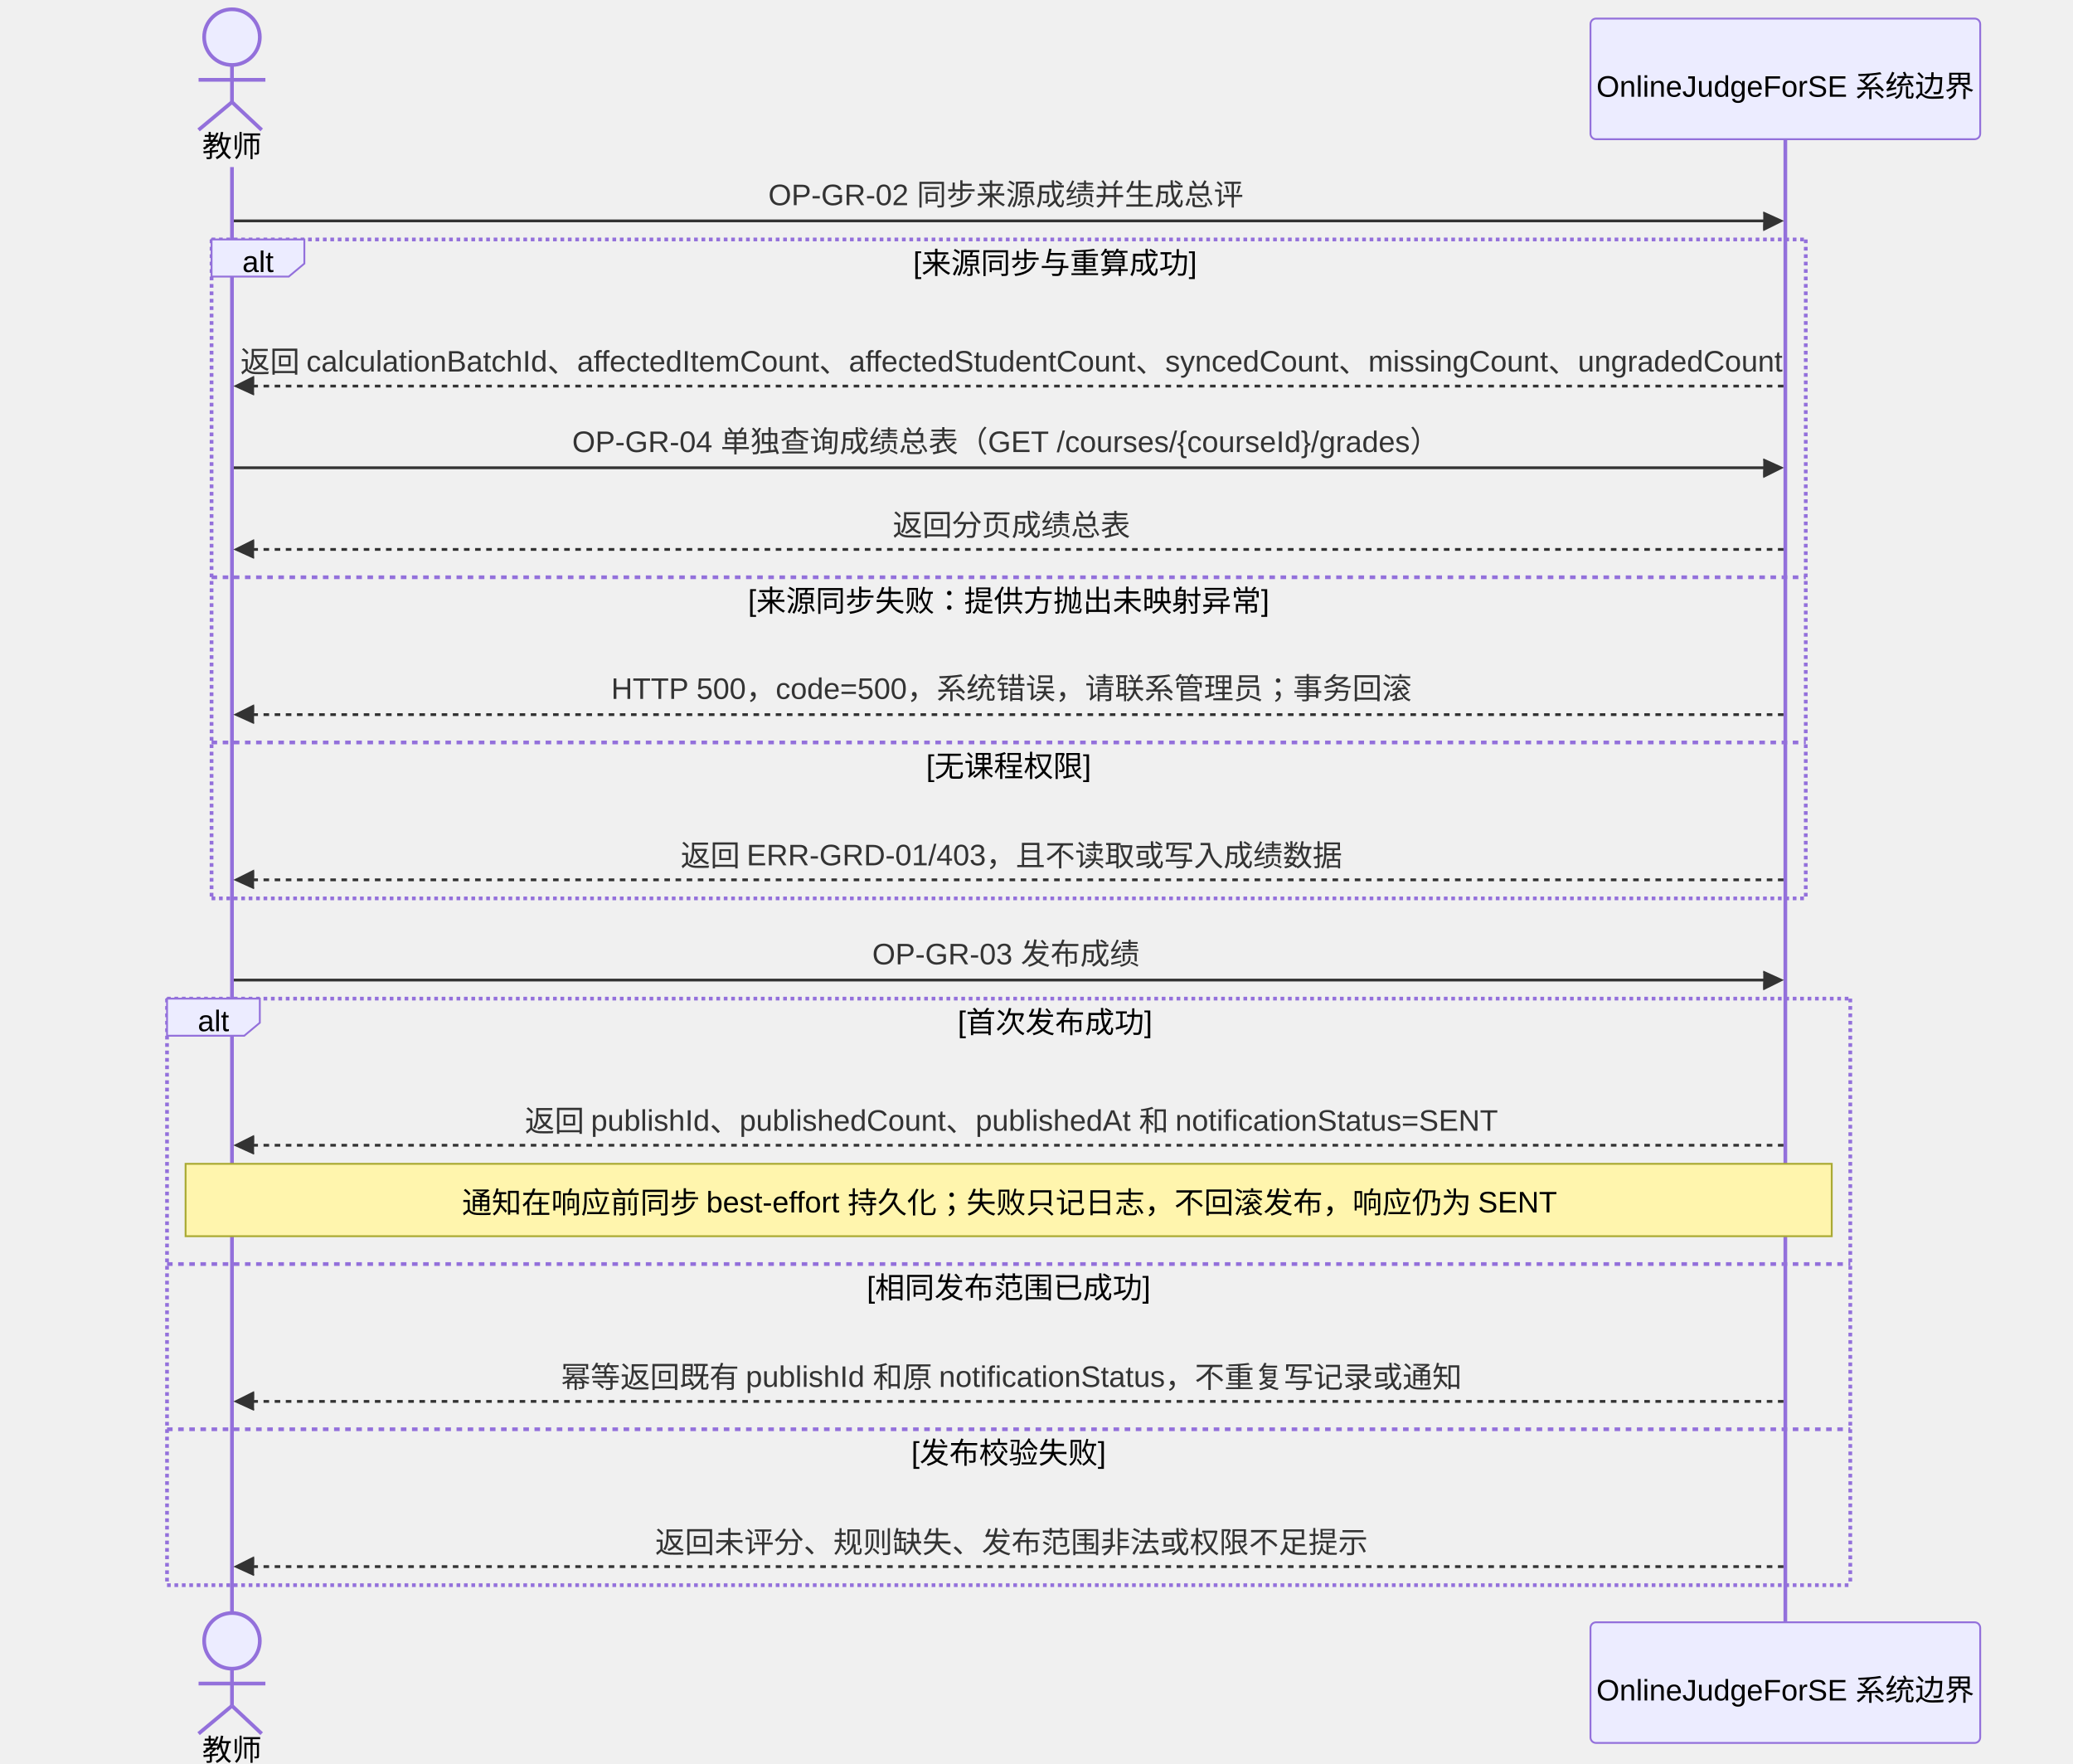
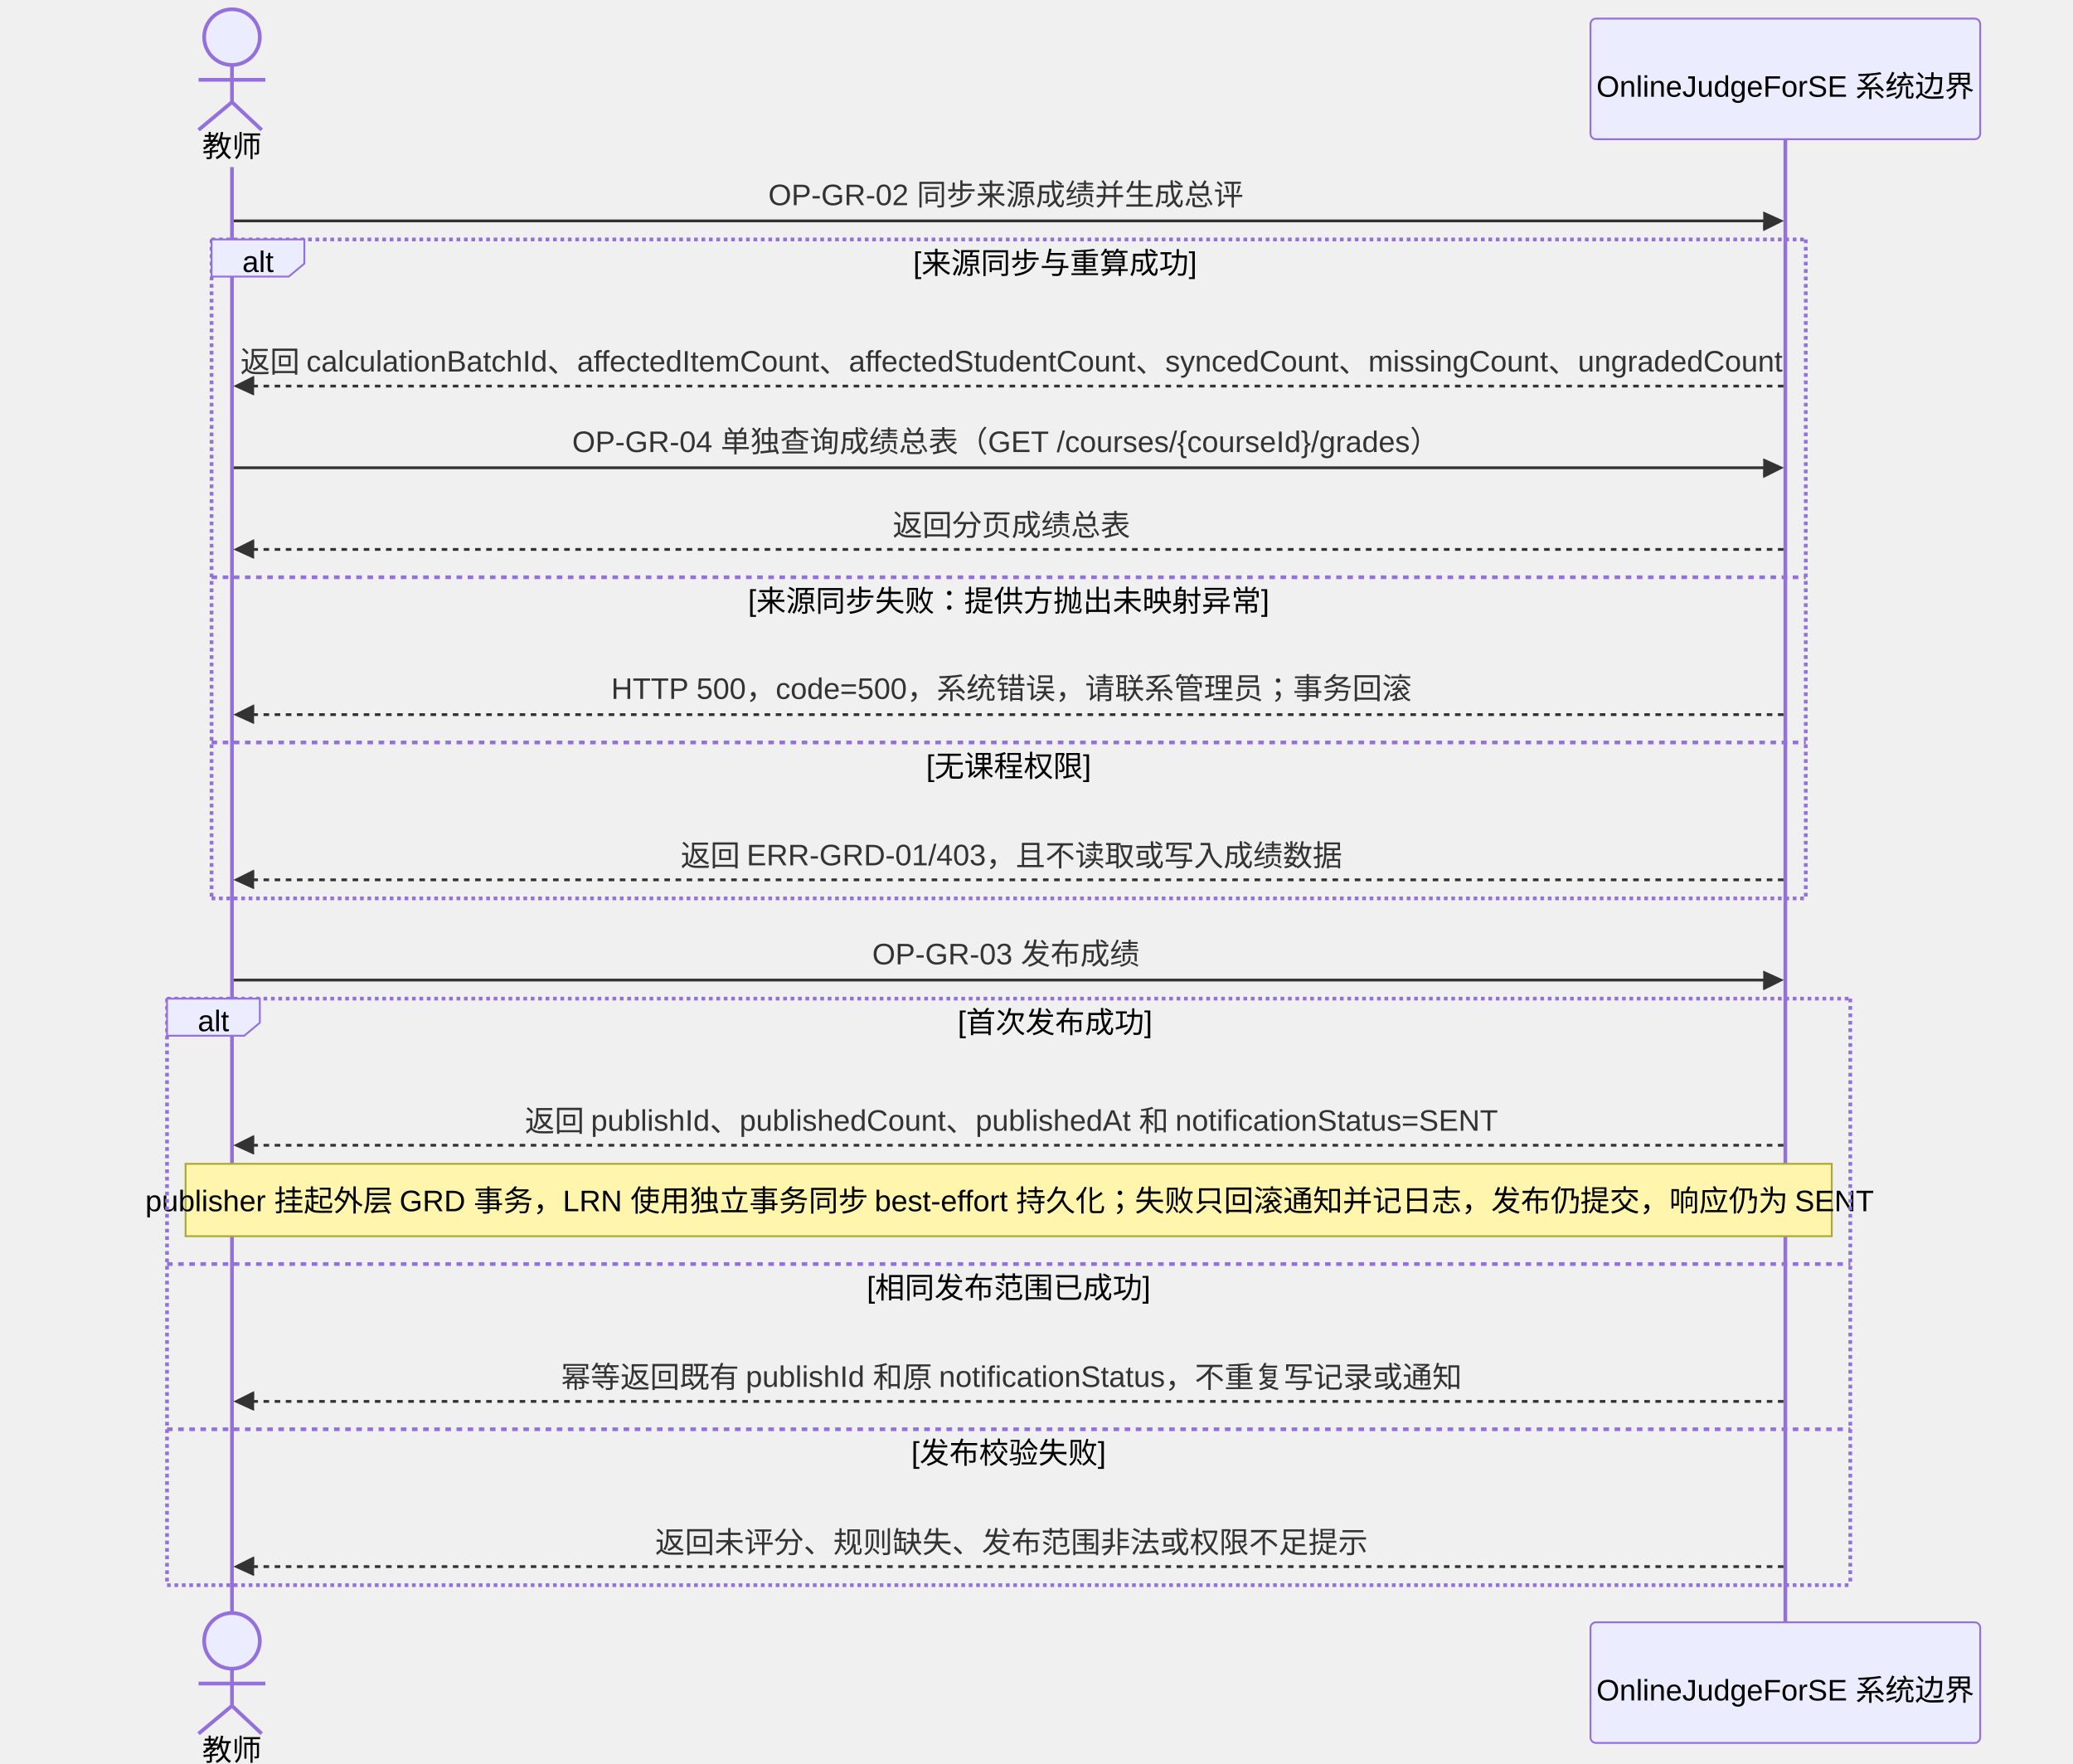
<svg xmlns="http://www.w3.org/2000/svg" id="my-svg" width="100%" style="max-width: 1117px; background-color: white;" viewBox="-50 -10 1117 950" role="graphics-document document" aria-roledescription="sequence">
  <g>
    <rect x="807" y="864" fill="#eaeaea" stroke="#666" width="210" height="65" name="System" rx="3" ry="3" class="actor actor-bottom" />
    <text x="912" y="896.5" dominant-baseline="central" alignment-baseline="central" class="actor actor-box" style="text-anchor: middle; font-size: 16px; font-weight: 400;">
      <tspan x="912" dy="0">OnlineJudgeForSE 系统边界</tspan>
    </text>
  </g>
  <g />
  <g>
    <line id="actor1" x1="912" y1="65" x2="912" y2="864" class="actor-line 200" stroke-width="0.5px" stroke="#999" name="System" data-et="life-line" data-id="System" />
    <g id="root-1" data-et="participant" data-type="participant" data-id="System">
      <rect x="807" y="0" fill="#eaeaea" stroke="#666" width="210" height="65" name="System" rx="3" ry="3" class="actor actor-top" />
      <text x="912" y="32.5" dominant-baseline="central" alignment-baseline="central" class="actor actor-box" style="text-anchor: middle; font-size: 16px; font-weight: 400;">
        <tspan x="912" dy="0">OnlineJudgeForSE 系统边界</tspan>
      </text>
    </g>
  </g>
  <g>
    <line id="actor0" x1="75" y1="80" x2="75" y2="864" class="actor-line 200" stroke-width="0.5px" stroke="#999" name="Teacher" data-et="life-line" data-id="Teacher" />
  </g>
  <style>#my-svg{font-family:"trebuchet ms",verdana,arial,sans-serif;font-size:16px;fill:#333;}@keyframes edge-animation-frame{from{stroke-dashoffset:0;}}@keyframes dash{to{stroke-dashoffset:0;}}#my-svg .edge-animation-slow{stroke-dasharray:9,5!important;stroke-dashoffset:900;animation:dash 50s linear infinite;stroke-linecap:round;}#my-svg .edge-animation-fast{stroke-dasharray:9,5!important;stroke-dashoffset:900;animation:dash 20s linear infinite;stroke-linecap:round;}#my-svg .error-icon{fill:#552222;}#my-svg .error-text{fill:#552222;stroke:#552222;}#my-svg .edge-thickness-normal{stroke-width:1px;}#my-svg .edge-thickness-thick{stroke-width:3.5px;}#my-svg .edge-pattern-solid{stroke-dasharray:0;}#my-svg .edge-thickness-invisible{stroke-width:0;fill:none;}#my-svg .edge-pattern-dashed{stroke-dasharray:3;}#my-svg .edge-pattern-dotted{stroke-dasharray:2;}#my-svg .marker{fill:#333333;stroke:#333333;}#my-svg .marker.cross{stroke:#333333;}#my-svg svg{font-family:"trebuchet ms",verdana,arial,sans-serif;font-size:16px;}#my-svg p{margin:0;}#my-svg .actor{stroke:#9370DB;fill:#ECECFF;stroke-width:1;}#my-svg rect.actor.outer-path[data-look="neo"]{filter:drop-shadow(1px 2px 2px rgba(185, 185, 185, 1));}#my-svg rect.note[data-look="neo"]{stroke:#aaaa33;fill:#fff5ad;filter:drop-shadow(1px 2px 2px rgba(185, 185, 185, 1));}#my-svg text.actor&gt;tspan{fill:black;stroke:none;}#my-svg .actor-line{stroke:#9370DB;}#my-svg .innerArc{stroke-width:1.5;stroke-dasharray:none;}#my-svg .messageLine0{stroke-width:1.5;stroke-dasharray:none;stroke:#333;}#my-svg .messageLine1{stroke-width:1.5;stroke-dasharray:2,2;stroke:#333;}#my-svg [id$="-arrowhead"] path{fill:#333;stroke:#333;}#my-svg .sequenceNumber{fill:white;}#my-svg [id$="-sequencenumber"]{fill:#333;}#my-svg [id$="-crosshead"] path{fill:#333;stroke:#333;}#my-svg .messageText{fill:#333;stroke:none;}#my-svg .labelBox{stroke:#9370DB;fill:#ECECFF;filter:none;}#my-svg .labelText,#my-svg .labelText&gt;tspan{fill:black;stroke:none;}#my-svg .loopText,#my-svg .loopText&gt;tspan{fill:black;stroke:none;}#my-svg .sectionTitle,#my-svg .sectionTitle&gt;tspan{fill:black;stroke:none;}#my-svg .loopLine{stroke-width:2px;stroke-dasharray:2,2;stroke:#9370DB;fill:#9370DB;}#my-svg .note{stroke:#aaaa33;fill:#fff5ad;}#my-svg .noteText,#my-svg .noteText&gt;tspan{fill:black;stroke:none;font-weight:normal;}#my-svg .activation0{fill:#f4f4f4;stroke:#666;}#my-svg .activation1{fill:#f4f4f4;stroke:#666;}#my-svg .activation2{fill:#f4f4f4;stroke:#666;}#my-svg .actorPopupMenu{position:absolute;}#my-svg .actorPopupMenuPanel{position:absolute;fill:#ECECFF;box-shadow:0px 8px 16px 0px rgba(0,0,0,0.2);filter:drop-shadow(3px 5px 2px rgb(0 0 0 / 0.4));}#my-svg .actor-man circle,#my-svg line{fill:#ECECFF;stroke-width:2px;}#my-svg g rect.rect{filter:drop-shadow(1px 2px 2px rgba(185, 185, 185, 1));stroke:#9370DB;}#my-svg .node .neo-node{stroke:#9370DB;}#my-svg [data-look="neo"].node rect,#my-svg [data-look="neo"].cluster rect,#my-svg [data-look="neo"].node polygon{stroke:#9370DB;filter:drop-shadow(1px 2px 2px rgba(185, 185, 185, 1));}#my-svg [data-look="neo"].node path{stroke:#9370DB;stroke-width:1px;}#my-svg [data-look="neo"].node .outer-path{filter:drop-shadow(1px 2px 2px rgba(185, 185, 185, 1));}#my-svg [data-look="neo"].node .neo-line path{stroke:#9370DB;filter:none;}#my-svg [data-look="neo"].node circle{stroke:#9370DB;filter:drop-shadow(1px 2px 2px rgba(185, 185, 185, 1));}#my-svg [data-look="neo"].node circle .state-start{fill:#000000;}#my-svg [data-look="neo"].icon-shape .icon{fill:#9370DB;filter:drop-shadow(1px 2px 2px rgba(185, 185, 185, 1));}#my-svg [data-look="neo"].icon-shape .icon-neo path{stroke:#9370DB;filter:drop-shadow(1px 2px 2px rgba(185, 185, 185, 1));}#my-svg :root{--mermaid-font-family:"trebuchet ms",verdana,arial,sans-serif;}</style>
  <g />
  <defs>
    <symbol id="my-svg-computer" width="24" height="24">
      <path transform="scale(.5)" d="M2 2v13h20v-13h-20zm18 11h-16v-9h16v9zm-10.228 6l.466-1h3.524l.467 1h-4.457zm14.228 3h-24l2-6h2.104l-1.33 4h18.45l-1.297-4h2.073l2 6zm-5-10h-14v-7h14v7z" />
    </symbol>
  </defs>
  <defs>
    <symbol id="my-svg-database" fill-rule="evenodd" clip-rule="evenodd">
      <path transform="scale(.5)" d="M12.258.001l.256.004.255.005.253.008.251.01.249.012.247.015.246.016.242.019.241.02.239.023.236.024.233.027.231.028.229.031.225.032.223.034.22.036.217.038.214.04.211.041.208.043.205.045.201.046.198.048.194.05.191.051.187.053.183.054.18.056.175.057.172.059.168.06.163.061.16.063.155.064.15.066.074.033.073.033.071.034.07.034.069.035.068.035.067.035.066.035.064.036.064.036.062.036.06.036.06.037.058.037.058.037.055.038.055.038.053.038.052.038.051.039.05.039.048.039.047.039.045.04.044.04.043.04.041.04.04.041.039.041.037.041.036.041.034.041.033.042.032.042.03.042.029.042.027.042.026.043.024.043.023.043.021.043.02.043.018.044.017.043.015.044.013.044.012.044.011.045.009.044.007.045.006.045.004.045.002.045.001.045v17l-.001.045-.002.045-.004.045-.006.045-.007.045-.009.044-.011.045-.012.044-.013.044-.015.044-.017.043-.018.044-.02.043-.021.043-.023.043-.024.043-.026.043-.027.042-.029.042-.03.042-.032.042-.033.042-.034.041-.036.041-.037.041-.039.041-.04.041-.041.04-.043.04-.044.04-.045.04-.047.039-.048.039-.05.039-.051.039-.052.038-.053.038-.055.038-.055.038-.058.037-.058.037-.06.037-.06.036-.062.036-.064.036-.064.036-.066.035-.067.035-.068.035-.069.035-.07.034-.071.034-.073.033-.074.033-.15.066-.155.064-.16.063-.163.061-.168.06-.172.059-.175.057-.18.056-.183.054-.187.053-.191.051-.194.05-.198.048-.201.046-.205.045-.208.043-.211.041-.214.04-.217.038-.22.036-.223.034-.225.032-.229.031-.231.028-.233.027-.236.024-.239.023-.241.02-.242.019-.246.016-.247.015-.249.012-.251.01-.253.008-.255.005-.256.004-.258.001-.258-.001-.256-.004-.255-.005-.253-.008-.251-.01-.249-.012-.247-.015-.245-.016-.243-.019-.241-.02-.238-.023-.236-.024-.234-.027-.231-.028-.228-.031-.226-.032-.223-.034-.22-.036-.217-.038-.214-.04-.211-.041-.208-.043-.204-.045-.201-.046-.198-.048-.195-.05-.19-.051-.187-.053-.184-.054-.179-.056-.176-.057-.172-.059-.167-.06-.164-.061-.159-.063-.155-.064-.151-.066-.074-.033-.072-.033-.072-.034-.07-.034-.069-.035-.068-.035-.067-.035-.066-.035-.064-.036-.063-.036-.062-.036-.061-.036-.06-.037-.058-.037-.057-.037-.056-.038-.055-.038-.053-.038-.052-.038-.051-.039-.049-.039-.049-.039-.046-.039-.046-.04-.044-.04-.043-.04-.041-.04-.04-.041-.039-.041-.037-.041-.036-.041-.034-.041-.033-.042-.032-.042-.03-.042-.029-.042-.027-.042-.026-.043-.024-.043-.023-.043-.021-.043-.02-.043-.018-.044-.017-.043-.015-.044-.013-.044-.012-.044-.011-.045-.009-.044-.007-.045-.006-.045-.004-.045-.002-.045-.001-.045v-17l.001-.045.002-.045.004-.045.006-.045.007-.045.009-.044.011-.045.012-.044.013-.044.015-.044.017-.043.018-.044.02-.043.021-.043.023-.043.024-.043.026-.043.027-.042.029-.042.03-.042.032-.042.033-.042.034-.041.036-.041.037-.041.039-.041.04-.041.041-.04.043-.04.044-.04.046-.04.046-.039.049-.039.049-.039.051-.039.052-.038.053-.038.055-.038.056-.038.057-.037.058-.037.06-.037.061-.036.062-.036.063-.036.064-.036.066-.035.067-.035.068-.035.069-.035.07-.034.072-.034.072-.033.074-.033.151-.066.155-.064.159-.063.164-.061.167-.06.172-.059.176-.057.179-.056.184-.054.187-.053.19-.051.195-.05.198-.048.201-.046.204-.045.208-.043.211-.041.214-.04.217-.038.22-.036.223-.034.226-.032.228-.031.231-.028.234-.027.236-.024.238-.023.241-.02.243-.019.245-.016.247-.015.249-.012.251-.01.253-.008.255-.005.256-.004.258-.001.258.001zm-9.258 20.499v.01l.001.021.003.021.004.022.005.021.006.022.007.022.009.023.01.022.011.023.012.023.013.023.015.023.016.024.017.023.018.024.019.024.021.024.022.025.023.024.024.025.052.049.056.05.061.051.066.051.07.051.075.051.079.052.084.052.088.052.092.052.097.052.102.051.105.052.11.052.114.051.119.051.123.051.127.05.131.05.135.05.139.048.144.049.147.047.152.047.155.047.16.045.163.045.167.043.171.043.176.041.178.041.183.039.187.039.19.037.194.035.197.035.202.033.204.031.209.03.212.029.216.027.219.025.222.024.226.021.23.02.233.018.236.016.24.015.243.012.246.01.249.008.253.005.256.004.259.001.26-.001.257-.004.254-.005.25-.008.247-.011.244-.012.241-.014.237-.016.233-.018.231-.021.226-.021.224-.024.22-.026.216-.027.212-.028.21-.031.205-.031.202-.034.198-.034.194-.036.191-.037.187-.039.183-.04.179-.04.175-.042.172-.043.168-.044.163-.045.16-.046.155-.046.152-.047.148-.048.143-.049.139-.049.136-.05.131-.05.126-.05.123-.051.118-.052.114-.051.11-.052.106-.052.101-.052.096-.052.092-.052.088-.053.083-.051.079-.052.074-.052.07-.051.065-.051.06-.051.056-.05.051-.05.023-.024.023-.025.021-.024.02-.024.019-.024.018-.024.017-.024.015-.023.014-.024.013-.023.012-.023.01-.023.01-.022.008-.022.006-.022.006-.022.004-.022.004-.021.001-.021.001-.021v-4.127l-.077.055-.08.053-.083.054-.085.053-.087.052-.09.052-.093.051-.095.05-.097.05-.1.049-.102.049-.105.048-.106.047-.109.047-.111.046-.114.045-.115.045-.118.044-.12.043-.122.042-.124.042-.126.041-.128.04-.13.04-.132.038-.134.038-.135.037-.138.037-.139.035-.142.035-.143.034-.144.033-.147.032-.148.031-.15.03-.151.03-.153.029-.154.027-.156.027-.158.026-.159.025-.161.024-.162.023-.163.022-.165.021-.166.02-.167.019-.169.018-.169.017-.171.016-.173.015-.173.014-.175.013-.175.012-.177.011-.178.01-.179.008-.179.008-.181.006-.182.005-.182.004-.184.003-.184.002h-.37l-.184-.002-.184-.003-.182-.004-.182-.005-.181-.006-.179-.008-.179-.008-.178-.01-.176-.011-.176-.012-.175-.013-.173-.014-.172-.015-.171-.016-.17-.017-.169-.018-.167-.019-.166-.02-.165-.021-.163-.022-.162-.023-.161-.024-.159-.025-.157-.026-.156-.027-.155-.027-.153-.029-.151-.03-.15-.03-.148-.031-.146-.032-.145-.033-.143-.034-.141-.035-.14-.035-.137-.037-.136-.037-.134-.038-.132-.038-.13-.04-.128-.04-.126-.041-.124-.042-.122-.042-.12-.044-.117-.043-.116-.045-.113-.045-.112-.046-.109-.047-.106-.047-.105-.048-.102-.049-.1-.049-.097-.05-.095-.05-.093-.052-.09-.051-.087-.052-.085-.053-.083-.054-.08-.054-.077-.054v4.127zm0-5.654v.011l.001.021.003.021.004.021.005.022.006.022.007.022.009.022.01.022.011.023.012.023.013.023.015.024.016.023.017.024.018.024.019.024.021.024.022.024.023.025.024.024.052.05.056.05.061.05.066.051.07.051.075.052.079.051.084.052.088.052.092.052.097.052.102.052.105.052.11.051.114.051.119.052.123.05.127.051.131.05.135.049.139.049.144.048.147.048.152.047.155.046.16.045.163.045.167.044.171.042.176.042.178.04.183.04.187.038.19.037.194.036.197.034.202.033.204.032.209.03.212.028.216.027.219.025.222.024.226.022.23.02.233.018.236.016.24.014.243.012.246.01.249.008.253.006.256.003.259.001.26-.001.257-.003.254-.006.25-.008.247-.01.244-.012.241-.015.237-.016.233-.018.231-.02.226-.022.224-.024.22-.025.216-.027.212-.029.21-.03.205-.032.202-.033.198-.035.194-.036.191-.037.187-.039.183-.039.179-.041.175-.042.172-.043.168-.044.163-.045.16-.045.155-.047.152-.047.148-.048.143-.048.139-.05.136-.049.131-.05.126-.051.123-.051.118-.051.114-.052.11-.052.106-.052.101-.052.096-.052.092-.052.088-.052.083-.052.079-.052.074-.051.07-.052.065-.051.06-.05.056-.051.051-.049.023-.025.023-.024.021-.025.02-.024.019-.024.018-.024.017-.024.015-.023.014-.023.013-.024.012-.022.01-.023.01-.023.008-.022.006-.022.006-.022.004-.021.004-.022.001-.021.001-.021v-4.139l-.077.054-.08.054-.083.054-.085.052-.087.053-.09.051-.093.051-.095.051-.097.05-.1.049-.102.049-.105.048-.106.047-.109.047-.111.046-.114.045-.115.044-.118.044-.12.044-.122.042-.124.042-.126.041-.128.04-.13.039-.132.039-.134.038-.135.037-.138.036-.139.036-.142.035-.143.033-.144.033-.147.033-.148.031-.15.03-.151.03-.153.028-.154.028-.156.027-.158.026-.159.025-.161.024-.162.023-.163.022-.165.021-.166.02-.167.019-.169.018-.169.017-.171.016-.173.015-.173.014-.175.013-.175.012-.177.011-.178.009-.179.009-.179.007-.181.007-.182.005-.182.004-.184.003-.184.002h-.37l-.184-.002-.184-.003-.182-.004-.182-.005-.181-.007-.179-.007-.179-.009-.178-.009-.176-.011-.176-.012-.175-.013-.173-.014-.172-.015-.171-.016-.17-.017-.169-.018-.167-.019-.166-.02-.165-.021-.163-.022-.162-.023-.161-.024-.159-.025-.157-.026-.156-.027-.155-.028-.153-.028-.151-.03-.15-.03-.148-.031-.146-.033-.145-.033-.143-.033-.141-.035-.14-.036-.137-.036-.136-.037-.134-.038-.132-.039-.13-.039-.128-.04-.126-.041-.124-.042-.122-.043-.12-.043-.117-.044-.116-.044-.113-.046-.112-.046-.109-.046-.106-.047-.105-.048-.102-.049-.1-.049-.097-.05-.095-.051-.093-.051-.09-.051-.087-.053-.085-.052-.083-.054-.08-.054-.077-.054v4.139zm0-5.666v.011l.001.02.003.022.004.021.005.022.006.021.007.022.009.023.01.022.011.023.012.023.013.023.015.023.016.024.017.024.018.023.019.024.021.025.022.024.023.024.024.025.052.05.056.05.061.05.066.051.07.051.075.052.079.051.084.052.088.052.092.052.097.052.102.052.105.051.11.052.114.051.119.051.123.051.127.05.131.05.135.05.139.049.144.048.147.048.152.047.155.046.16.045.163.045.167.043.171.043.176.042.178.04.183.04.187.038.19.037.194.036.197.034.202.033.204.032.209.03.212.028.216.027.219.025.222.024.226.021.23.02.233.018.236.017.24.014.243.012.246.01.249.008.253.006.256.003.259.001.26-.001.257-.003.254-.006.25-.008.247-.01.244-.013.241-.014.237-.016.233-.018.231-.02.226-.022.224-.024.22-.025.216-.027.212-.029.21-.03.205-.032.202-.033.198-.035.194-.036.191-.037.187-.039.183-.039.179-.041.175-.042.172-.043.168-.044.163-.045.16-.045.155-.047.152-.047.148-.048.143-.049.139-.049.136-.049.131-.051.126-.05.123-.051.118-.052.114-.051.11-.052.106-.052.101-.052.096-.052.092-.052.088-.052.083-.052.079-.052.074-.052.07-.051.065-.051.06-.051.056-.05.051-.049.023-.025.023-.025.021-.024.02-.024.019-.024.018-.024.017-.024.015-.023.014-.024.013-.023.012-.023.01-.022.01-.023.008-.022.006-.022.006-.022.004-.022.004-.021.001-.021.001-.021v-4.153l-.077.054-.08.054-.083.053-.085.053-.087.053-.09.051-.093.051-.095.051-.097.05-.1.049-.102.048-.105.048-.106.048-.109.046-.111.046-.114.046-.115.044-.118.044-.12.043-.122.043-.124.042-.126.041-.128.04-.13.039-.132.039-.134.038-.135.037-.138.036-.139.036-.142.034-.143.034-.144.033-.147.032-.148.032-.15.03-.151.03-.153.028-.154.028-.156.027-.158.026-.159.024-.161.024-.162.023-.163.023-.165.021-.166.02-.167.019-.169.018-.169.017-.171.016-.173.015-.173.014-.175.013-.175.012-.177.01-.178.01-.179.009-.179.007-.181.006-.182.006-.182.004-.184.003-.184.001-.185.001-.185-.001-.184-.001-.184-.003-.182-.004-.182-.006-.181-.006-.179-.007-.179-.009-.178-.01-.176-.01-.176-.012-.175-.013-.173-.014-.172-.015-.171-.016-.17-.017-.169-.018-.167-.019-.166-.02-.165-.021-.163-.023-.162-.023-.161-.024-.159-.024-.157-.026-.156-.027-.155-.028-.153-.028-.151-.03-.15-.03-.148-.032-.146-.032-.145-.033-.143-.034-.141-.034-.14-.036-.137-.036-.136-.037-.134-.038-.132-.039-.13-.039-.128-.041-.126-.041-.124-.041-.122-.043-.12-.043-.117-.044-.116-.044-.113-.046-.112-.046-.109-.046-.106-.048-.105-.048-.102-.048-.1-.05-.097-.049-.095-.051-.093-.051-.09-.052-.087-.052-.085-.053-.083-.053-.08-.054-.077-.054v4.153zm8.74-8.179l-.257.004-.254.005-.25.008-.247.011-.244.012-.241.014-.237.016-.233.018-.231.021-.226.022-.224.023-.22.026-.216.027-.212.028-.21.031-.205.032-.202.033-.198.034-.194.036-.191.038-.187.038-.183.04-.179.041-.175.042-.172.043-.168.043-.163.045-.16.046-.155.046-.152.048-.148.048-.143.048-.139.049-.136.05-.131.05-.126.051-.123.051-.118.051-.114.052-.11.052-.106.052-.101.052-.096.052-.092.052-.088.052-.083.052-.079.052-.074.051-.07.052-.065.051-.06.05-.056.05-.051.05-.023.025-.023.024-.021.024-.02.025-.019.024-.018.024-.017.023-.015.024-.014.023-.013.023-.012.023-.01.023-.01.022-.008.022-.006.023-.006.021-.004.022-.004.021-.001.021-.001.021.001.021.001.021.004.021.004.022.006.021.006.023.008.022.01.022.01.023.012.023.013.023.014.023.015.024.017.023.018.024.019.024.02.025.021.024.023.024.023.025.051.05.056.05.06.05.065.051.07.052.074.051.079.052.083.052.088.052.092.052.096.052.101.052.106.052.11.052.114.052.118.051.123.051.126.051.131.05.136.05.139.049.143.048.148.048.152.048.155.046.16.046.163.045.168.043.172.043.175.042.179.041.183.04.187.038.191.038.194.036.198.034.202.033.205.032.21.031.212.028.216.027.22.026.224.023.226.022.231.021.233.018.237.016.241.014.244.012.247.011.25.008.254.005.257.004.26.001.26-.001.257-.004.254-.005.25-.008.247-.011.244-.012.241-.014.237-.016.233-.018.231-.021.226-.022.224-.023.22-.026.216-.027.212-.028.21-.031.205-.032.202-.033.198-.034.194-.036.191-.038.187-.038.183-.04.179-.041.175-.042.172-.043.168-.043.163-.045.16-.046.155-.046.152-.048.148-.048.143-.048.139-.049.136-.05.131-.05.126-.051.123-.051.118-.051.114-.052.11-.052.106-.052.101-.052.096-.052.092-.052.088-.052.083-.052.079-.052.074-.051.07-.052.065-.051.06-.05.056-.05.051-.05.023-.025.023-.024.021-.024.02-.025.019-.024.018-.024.017-.023.015-.024.014-.023.013-.023.012-.023.01-.023.01-.022.008-.022.006-.023.006-.021.004-.022.004-.021.001-.021.001-.021-.001-.021-.001-.021-.004-.021-.004-.022-.006-.021-.006-.023-.008-.022-.01-.022-.01-.023-.012-.023-.013-.023-.014-.023-.015-.024-.017-.023-.018-.024-.019-.024-.02-.025-.021-.024-.023-.024-.023-.025-.051-.05-.056-.05-.06-.05-.065-.051-.07-.052-.074-.051-.079-.052-.083-.052-.088-.052-.092-.052-.096-.052-.101-.052-.106-.052-.11-.052-.114-.052-.118-.051-.123-.051-.126-.051-.131-.05-.136-.05-.139-.049-.143-.048-.148-.048-.152-.048-.155-.046-.16-.046-.163-.045-.168-.043-.172-.043-.175-.042-.179-.041-.183-.04-.187-.038-.191-.038-.194-.036-.198-.034-.202-.033-.205-.032-.21-.031-.212-.028-.216-.027-.22-.026-.224-.023-.226-.022-.231-.021-.233-.018-.237-.016-.241-.014-.244-.012-.247-.011-.25-.008-.254-.005-.257-.004-.26-.001-.26.001z" />
    </symbol>
  </defs>
  <defs>
    <symbol id="my-svg-clock" width="24" height="24">
      <path transform="scale(.5)" d="M12 2c5.514 0 10 4.486 10 10s-4.486 10-10 10-10-4.486-10-10 4.486-10 10-10zm0-2c-6.627 0-12 5.373-12 12s5.373 12 12 12 12-5.373 12-12-5.373-12-12-12zm5.848 12.459c.202.038.202.333.001.372-1.907.361-6.045 1.111-6.547 1.111-.719 0-1.301-.582-1.301-1.301 0-.512.77-5.447 1.125-7.445.034-.192.312-.181.343.014l.985 6.238 5.394 1.011z" />
    </symbol>
  </defs>
  <defs>
    <marker id="my-svg-arrowhead" refX="7.9" refY="5" markerUnits="userSpaceOnUse" markerWidth="12" markerHeight="12" orient="auto-start-reverse">
      <path d="M -1 0 L 10 5 L 0 10 z" />
    </marker>
  </defs>
  <defs>
    <marker id="my-svg-crosshead" markerWidth="15" markerHeight="8" orient="auto" refX="4" refY="4.5">
      <path fill="none" stroke="#000000" stroke-width="1pt" d="M 1,2 L 6,7 M 6,2 L 1,7" style="stroke-dasharray: 0, 0;" />
    </marker>
  </defs>
  <defs>
    <marker id="my-svg-filled-head" refX="15.5" refY="7" markerWidth="20" markerHeight="28" orient="auto">
      <path d="M 18,7 L9,13 L14,7 L9,1 Z" />
    </marker>
  </defs>
  <defs>
    <marker id="my-svg-sequencenumber" refX="15" refY="15" markerWidth="60" markerHeight="40" orient="auto">
      <circle cx="15" cy="15" r="6" />
    </marker>
  </defs>
  <defs>
    <marker id="my-svg-solidTopArrowHead" refX="7.9" refY="7.25" markerUnits="userSpaceOnUse" markerWidth="12" markerHeight="12" orient="auto-start-reverse">
      <path d="M 0 0 L 10 8 L 0 8 z" />
    </marker>
  </defs>
  <defs>
    <marker id="my-svg-solidBottomArrowHead" refX="7.9" refY="0.75" markerUnits="userSpaceOnUse" markerWidth="12" markerHeight="12" orient="auto-start-reverse">
      <path d="M 0 0 L 10 0 L 0 8 z" />
    </marker>
  </defs>
  <defs>
    <marker id="my-svg-stickTopArrowHead" refX="7.5" refY="7" markerUnits="userSpaceOnUse" markerWidth="12" markerHeight="12" orient="auto-start-reverse">
      <path d="M 0 0 L 7 7" stroke="black" stroke-width="1.5" fill="none" />
    </marker>
  </defs>
  <defs>
    <marker id="my-svg-stickBottomArrowHead" refX="7.5" refY="0" markerUnits="userSpaceOnUse" markerWidth="12" markerHeight="12" orient="auto-start-reverse">
      <path d="M 0 7 L 7 0" stroke="black" stroke-width="1.5" fill="none" />
    </marker>
  </defs>
  <g data-et="control-structure" data-id="i9">
    <line x1="64" y1="119" x2="923" y2="119" class="loopLine" />
    <line x1="923" y1="119" x2="923" y2="474" class="loopLine" />
    <line x1="64" y1="474" x2="923" y2="474" class="loopLine" />
    <line x1="64" y1="119" x2="64" y2="474" class="loopLine" />
    <line x1="64" y1="301" x2="923" y2="301" class="loopLine" style="stroke-dasharray: 3, 3;" />
    <line x1="64" y1="390" x2="923" y2="390" class="loopLine" style="stroke-dasharray: 3, 3;" />
    <polygon points="64,119 114,119 114,132 105.6,139 64,139" class="labelBox" />
    <text x="89" y="132" text-anchor="middle" dominant-baseline="middle" alignment-baseline="middle" class="labelText" style="font-size: 16px; font-weight: 400;">alt</text>
    <text x="518.5" y="137" text-anchor="middle" class="loopText" style="font-size: 16px; font-weight: 400;">
      <tspan x="518.5">[来源同步与重算成功]</tspan>
    </text>
    <text x="493.5" y="319" text-anchor="middle" class="sectionTitle" style="font-size: 16px; font-weight: 400;">[来源同步失败：提供方抛出未映射异常]</text>
    <text x="493.5" y="408" text-anchor="middle" class="sectionTitle" style="font-size: 16px; font-weight: 400;">[无课程权限]</text>
  </g>
  <g data-et="note" data-id="i13">
    <rect x="50" y="617" fill="#EDF2AE" stroke="#666" width="887" height="39" class="note" />
    <text x="494" y="622" text-anchor="middle" dominant-baseline="middle" alignment-baseline="middle" class="noteText" dy="1em" style="font-size: 16px; font-weight: 400;">
-       <tspan x="494">通知在响应前同步 best-effort 持久化；失败只记日志，不回滚发布，响应仍为 SENT</tspan>
+       <tspan x="494">publisher 挂起外层 GRD 事务，LRN 使用独立事务同步 best-effort 持久化；失败只回滚通知并记日志，发布仍提交，响应仍为 SENT</tspan>
    </text>
  </g>
  <g data-et="control-structure" data-id="i18">
    <line x1="40" y1="528" x2="947" y2="528" class="loopLine" />
    <line x1="947" y1="528" x2="947" y2="844" class="loopLine" />
    <line x1="40" y1="844" x2="947" y2="844" class="loopLine" />
    <line x1="40" y1="528" x2="40" y2="844" class="loopLine" />
    <line x1="40" y1="671" x2="947" y2="671" class="loopLine" style="stroke-dasharray: 3, 3;" />
    <line x1="40" y1="760" x2="947" y2="760" class="loopLine" style="stroke-dasharray: 3, 3;" />
    <polygon points="40,528 90,528 90,541 81.6,548 40,548" class="labelBox" />
    <text x="65" y="541" text-anchor="middle" dominant-baseline="middle" alignment-baseline="middle" class="labelText" style="font-size: 16px; font-weight: 400;">alt</text>
    <text x="518.5" y="546" text-anchor="middle" class="loopText" style="font-size: 16px; font-weight: 400;">
      <tspan x="518.5">[首次发布成功]</tspan>
    </text>
    <text x="493.5" y="689" text-anchor="middle" class="sectionTitle" style="font-size: 16px; font-weight: 400;">[相同发布范围已成功]</text>
    <text x="493.5" y="778" text-anchor="middle" class="sectionTitle" style="font-size: 16px; font-weight: 400;">[发布校验失败]</text>
  </g>
  <g class="actor-man actor-top" name="Teacher" data-et="participant" data-type="actor" data-id="Teacher" style="stroke: rgb(147, 112, 219);">
    <line id="actor-man-torso0" x1="75" y1="25" x2="75" y2="45" />
    <line id="actor-man-arms0" x1="57" y1="33" x2="93" y2="33" />
    <line x1="57" y1="60" x2="75" y2="45" />
    <line x1="75" y1="45" x2="91" y2="60" />
    <circle cx="75" cy="10" r="15" width="150" height="65" />
    <text x="75" y="67.5" dominant-baseline="central" alignment-baseline="central" class="actor actor-man" style="text-anchor: middle; font-size: 16px; font-weight: 400;">
      <tspan x="75" dy="0">教师</tspan>
    </text>
  </g>
  <text x="492" y="80" text-anchor="middle" dominant-baseline="middle" alignment-baseline="middle" class="messageText" dy="1em" style="font-size: 16px; font-weight: 400;">OP-GR-02 同步来源成绩并生成总评</text>
  <line x1="76" y1="109" x2="908" y2="109" class="messageLine0" data-et="message" data-id="i0" data-from="Teacher" data-to="System" stroke-width="2" stroke="none" marker-end="url(#my-svg-arrowhead)" style="fill: none;" />
  <text x="495" y="169" text-anchor="middle" dominant-baseline="middle" alignment-baseline="middle" class="messageText" dy="1em" style="font-size: 16px; font-weight: 400;">返回 calculationBatchId、affectedItemCount、affectedStudentCount、syncedCount、missingCount、ungradedCount</text>
  <line x1="911" y1="198" x2="79" y2="198" class="messageLine1" data-et="message" data-id="i2" data-from="System" data-to="Teacher" stroke-width="2" stroke="none" marker-end="url(#my-svg-arrowhead)" style="stroke-dasharray: 3, 3; fill: none;" />
  <text x="492" y="213" text-anchor="middle" dominant-baseline="middle" alignment-baseline="middle" class="messageText" dy="1em" style="font-size: 16px; font-weight: 400;">OP-GR-04 单独查询成绩总表（GET /courses/{courseId}/grades）</text>
  <line x1="76" y1="242" x2="908" y2="242" class="messageLine0" data-et="message" data-id="i3" data-from="Teacher" data-to="System" stroke-width="2" stroke="none" marker-end="url(#my-svg-arrowhead)" style="fill: none;" />
  <text x="495" y="257" text-anchor="middle" dominant-baseline="middle" alignment-baseline="middle" class="messageText" dy="1em" style="font-size: 16px; font-weight: 400;">返回分页成绩总表</text>
  <line x1="911" y1="286" x2="79" y2="286" class="messageLine1" data-et="message" data-id="i4" data-from="System" data-to="Teacher" stroke-width="2" stroke="none" marker-end="url(#my-svg-arrowhead)" style="stroke-dasharray: 3, 3; fill: none;" />
  <text x="495" y="346" text-anchor="middle" dominant-baseline="middle" alignment-baseline="middle" class="messageText" dy="1em" style="font-size: 16px; font-weight: 400;">HTTP 500，code=500，系统错误，请联系管理员；事务回滚</text>
  <line x1="911" y1="375" x2="79" y2="375" class="messageLine1" data-et="message" data-id="i6" data-from="System" data-to="Teacher" stroke-width="2" stroke="none" marker-end="url(#my-svg-arrowhead)" style="stroke-dasharray: 3, 3; fill: none;" />
  <text x="495" y="435" text-anchor="middle" dominant-baseline="middle" alignment-baseline="middle" class="messageText" dy="1em" style="font-size: 16px; font-weight: 400;">返回 ERR-GRD-01/403，且不读取或写入成绩数据</text>
  <line x1="911" y1="464" x2="79" y2="464" class="messageLine1" data-et="message" data-id="i8" data-from="System" data-to="Teacher" stroke-width="2" stroke="none" marker-end="url(#my-svg-arrowhead)" style="stroke-dasharray: 3, 3; fill: none;" />
  <text x="492" y="489" text-anchor="middle" dominant-baseline="middle" alignment-baseline="middle" class="messageText" dy="1em" style="font-size: 16px; font-weight: 400;">OP-GR-03 发布成绩</text>
  <line x1="76" y1="518" x2="908" y2="518" class="messageLine0" data-et="message" data-id="i10" data-from="Teacher" data-to="System" stroke-width="2" stroke="none" marker-end="url(#my-svg-arrowhead)" style="fill: none;" />
  <text x="495" y="578" text-anchor="middle" dominant-baseline="middle" alignment-baseline="middle" class="messageText" dy="1em" style="font-size: 16px; font-weight: 400;">返回 publishId、publishedCount、publishedAt 和 notificationStatus=SENT</text>
  <line x1="911" y1="607" x2="79" y2="607" class="messageLine1" data-et="message" data-id="i12" data-from="System" data-to="Teacher" stroke-width="2" stroke="none" marker-end="url(#my-svg-arrowhead)" style="stroke-dasharray: 3, 3; fill: none;" />
  <text x="495" y="716" text-anchor="middle" dominant-baseline="middle" alignment-baseline="middle" class="messageText" dy="1em" style="font-size: 16px; font-weight: 400;">幂等返回既有 publishId 和原 notificationStatus，不重复写记录或通知</text>
  <line x1="911" y1="745" x2="79" y2="745" class="messageLine1" data-et="message" data-id="i15" data-from="System" data-to="Teacher" stroke-width="2" stroke="none" marker-end="url(#my-svg-arrowhead)" style="stroke-dasharray: 3, 3; fill: none;" />
  <text x="495" y="805" text-anchor="middle" dominant-baseline="middle" alignment-baseline="middle" class="messageText" dy="1em" style="font-size: 16px; font-weight: 400;">返回未评分、规则缺失、发布范围非法或权限不足提示</text>
  <line x1="911" y1="834" x2="79" y2="834" class="messageLine1" data-et="message" data-id="i17" data-from="System" data-to="Teacher" stroke-width="2" stroke="none" marker-end="url(#my-svg-arrowhead)" style="stroke-dasharray: 3, 3; fill: none;" />
  <g class="actor-man actor-bottom" name="Teacher" style="stroke: rgb(147, 112, 219);">
    <line id="actor-man-torso1" x1="75" y1="889" x2="75" y2="909" />
    <line id="actor-man-arms1" x1="57" y1="897" x2="93" y2="897" />
    <line x1="57" y1="924" x2="75" y2="909" />
    <line x1="75" y1="909" x2="91" y2="924" />
    <circle cx="75" cy="874" r="15" width="150" height="65" />
    <text x="75" y="931.5" dominant-baseline="central" alignment-baseline="central" class="actor actor-man" style="text-anchor: middle; font-size: 16px; font-weight: 400;">
      <tspan x="75" dy="0">教师</tspan>
    </text>
  </g>
</svg>
